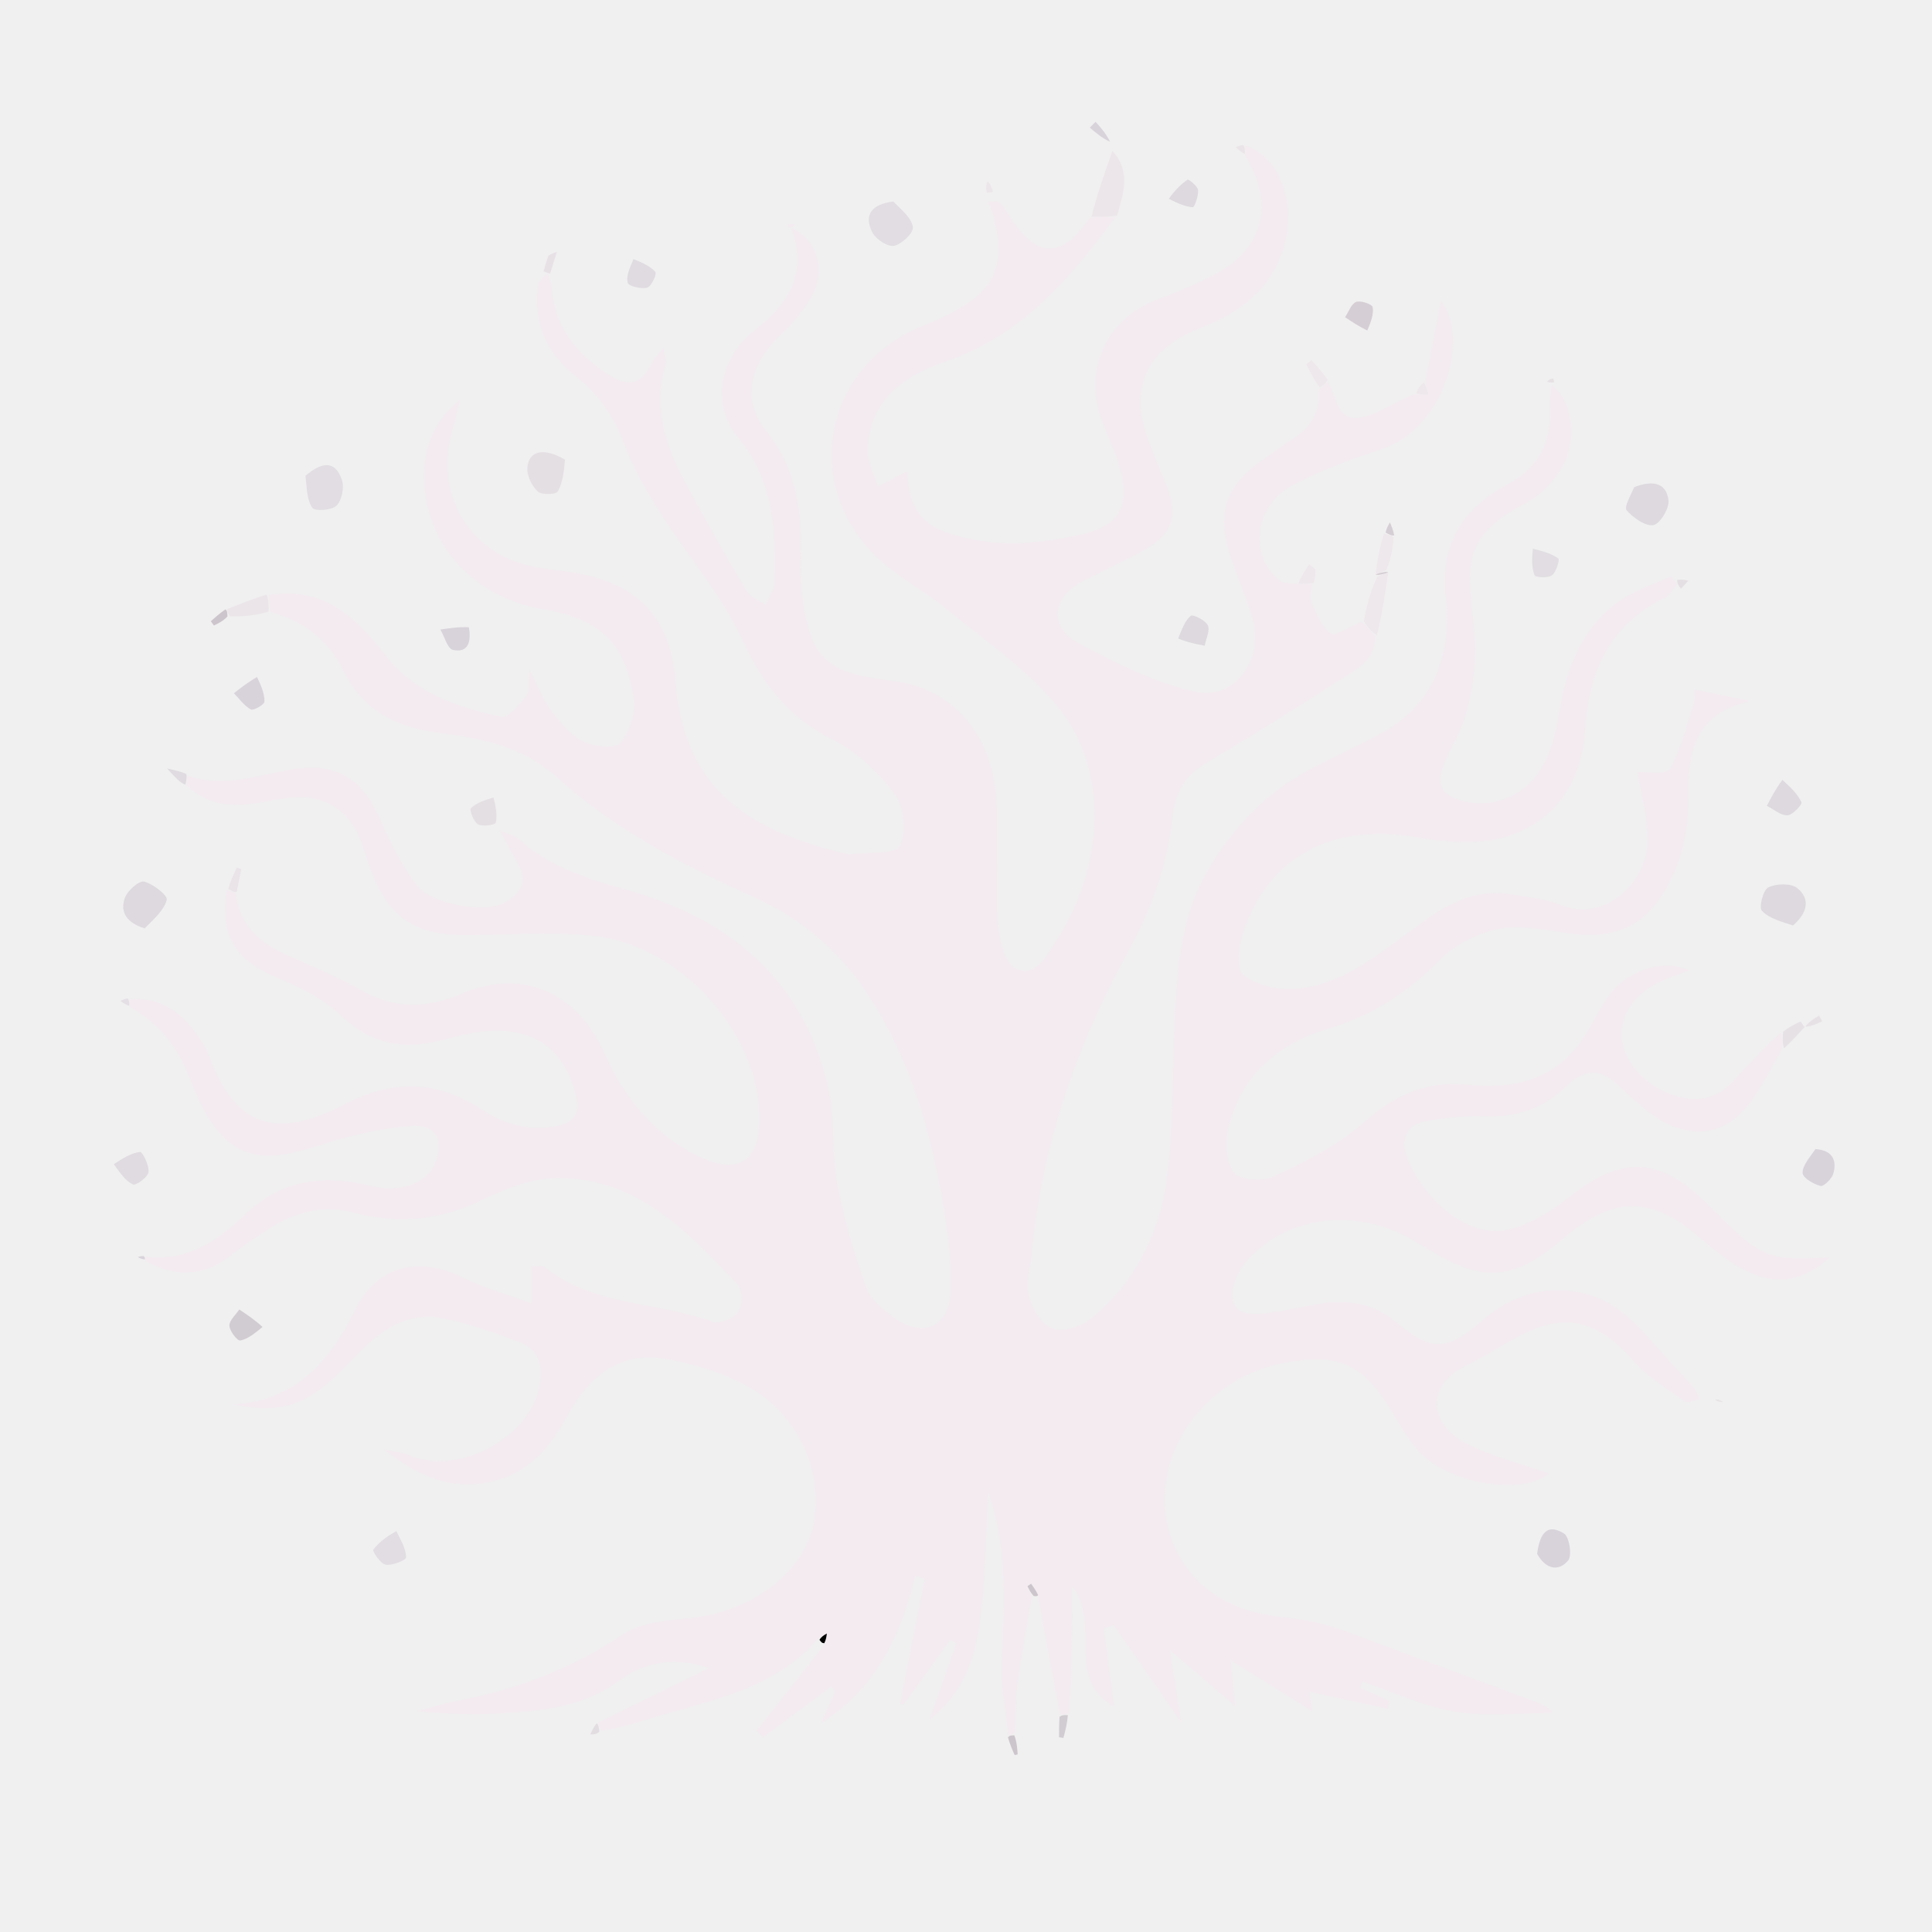
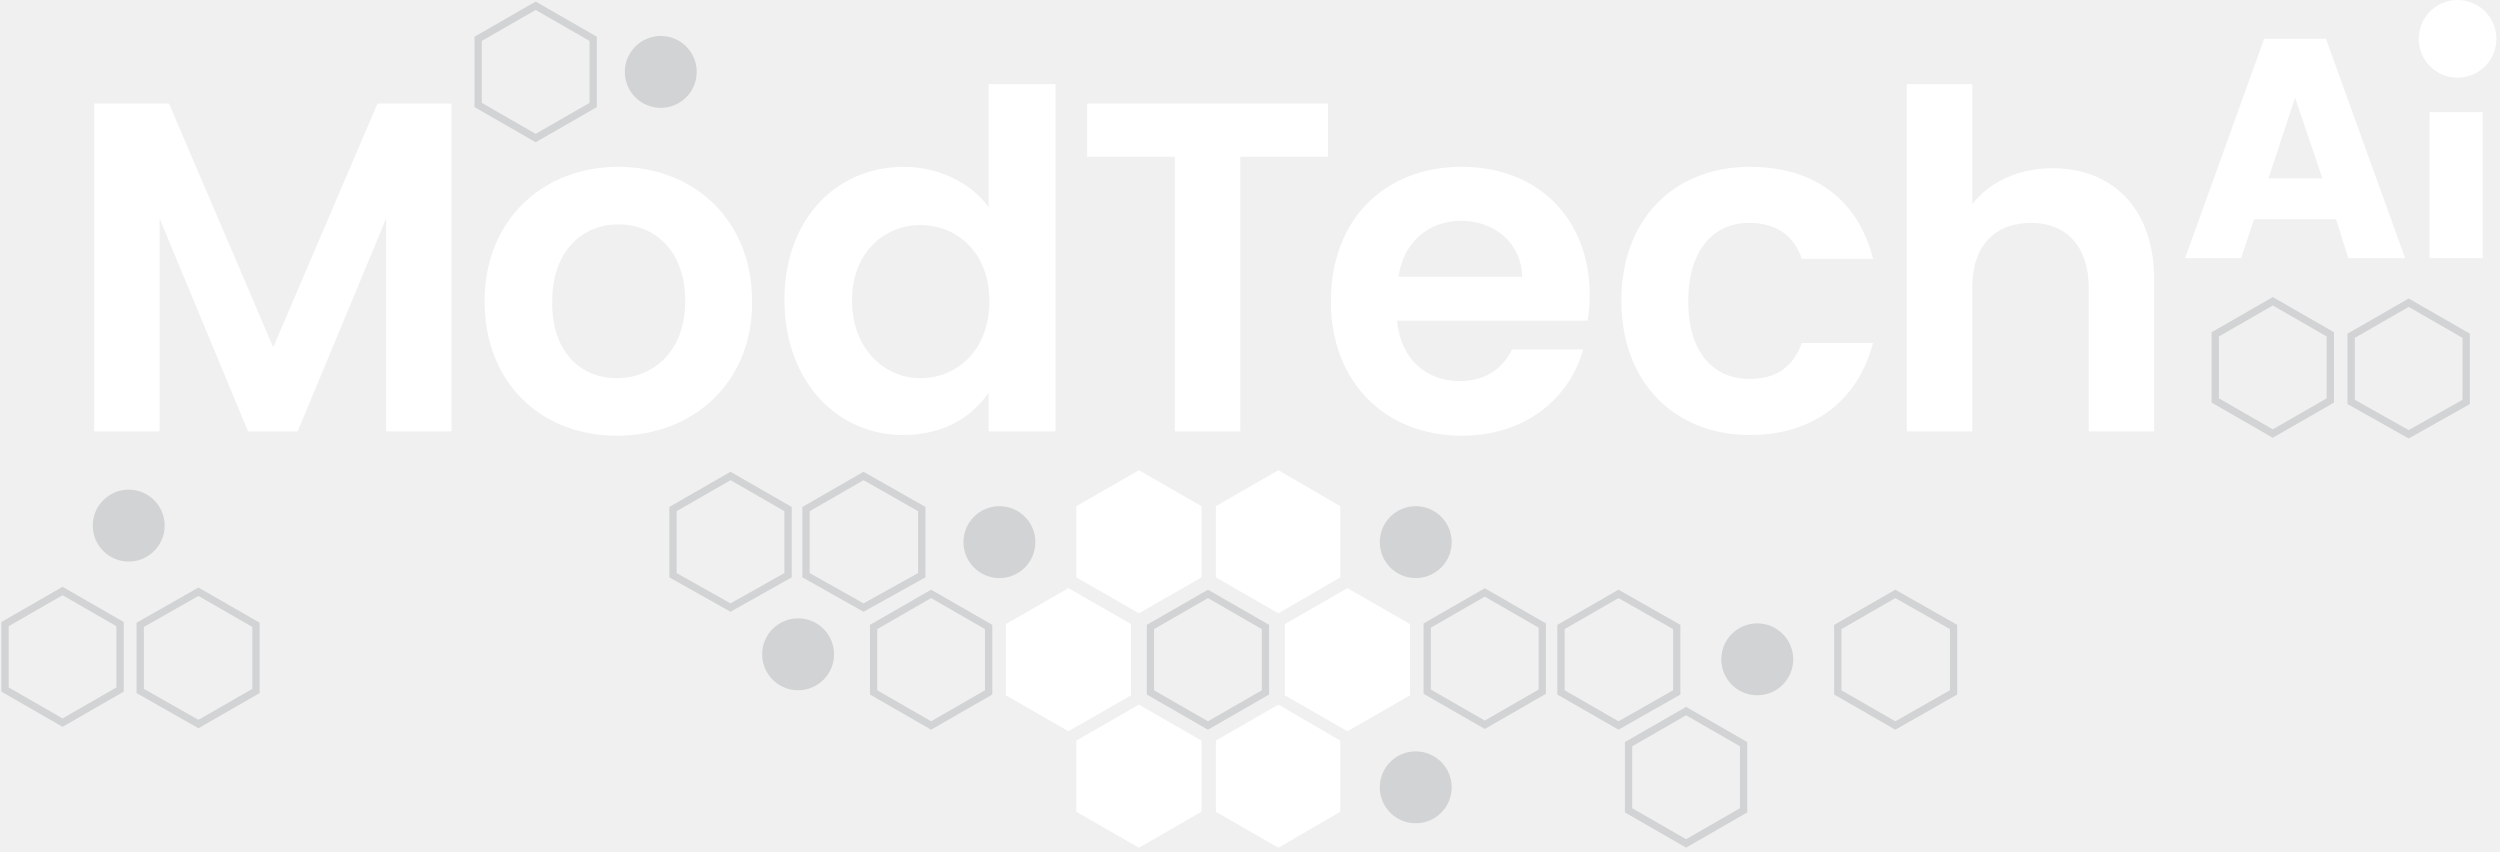
- <svg xmlns="http://www.w3.org/2000/svg" version="1.1" id="Layer_1" x="0px" y="0px" width="100%" viewBox="0 0 374 374" enable-background="new 0 0 374 374" xml:space="preserve">
-   <path fill="#F3EBF0" opacity="1" stroke="none" d=" M115.787,333.462   C123.152,329.837 130.517,326.212 137.234,322.905   C131.889,321.103 125.656,320.994 119.77,325.393   C112.937,330.499 104.807,331.229 96.717,331.708   C91.405,332.022 86.059,331.767 80.587,331.254   C83.358,330.551 86.103,329.714 88.905,329.17   C100.32,326.953 110.857,322.91 120.638,316.355   C124.186,313.977 129.371,313.663 133.892,313.188   C145.497,311.966 155.754,304.318 157.534,294.731   C159.304,285.199 154.8,273.993 144.86,268.461   C140.091,265.806 134.553,264.084 129.153,263.11   C119.85,261.433 113.921,266.544 109.673,274.371   C106.087,280.979 101.262,286.152 93.168,287.187   C86.208,288.077 80.56,285.438 74.305,280.588   C76.683,281.097 77.997,281.163 79.128,281.653   C88.756,285.825 102.754,278.269 104.441,268.121   C105.117,264.055 104.186,261.169 100.425,259.773   C95.533,257.957 90.566,256.108 85.467,255.151   C79.266,253.987 74.274,257.105 69.991,261.378   C65.332,266.028 61.054,271.341 54.029,272.424   C51.177,272.863 48.2,272.496 45.195,271.855   C57.464,271.158 64.017,263.171 68.77,253.517   C72.832,245.266 80.777,242.915 89.628,247.32   C93.595,249.294 97.957,250.475 102.896,252.294   C102.896,249.002 102.896,247.223 102.896,245.12   C103.986,245.172 104.986,244.906 105.462,245.289   C114.931,252.914 127.23,251.922 137.907,255.862   C139.24,256.353 142.061,255.203 142.906,253.947   C143.741,252.707 143.711,249.648 142.746,248.624   C133.096,238.385 123.246,227.901 107.744,228.059   C102.884,228.109 97.766,230.17 93.266,232.345   C85.236,236.228 77.01,237.022 68.673,234.801   C61.795,232.968 56.245,234.99 50.83,238.691   C48.701,240.147 46.526,241.552 44.508,243.152   C39.415,247.191 34.005,247.231 28.199,244.158   C28.08,243.626 28.031,243.245 28.031,243.245   C35.992,244.268 41.899,240.473 47.297,235.229   C54.2,228.523 62.363,227.209 71.543,229.518   C77.69,231.064 82.818,228.966 84.269,225.032   C85.93,220.529 84.274,217.571 79.417,217.981   C73.936,218.443 68.431,219.681 63.162,221.31   C56.197,223.463 49.134,225.99 43.191,220.061   C40.189,217.066 38.276,212.706 36.676,208.647   C34.387,202.839 31.065,198.254 25.195,195.006   C25.032,194.095 25.029,193.743 25.026,193.39   C30.507,192.991 34.604,195.462 37.73,199.712   C38.894,201.294 39.992,203.021 40.67,204.849   C45.249,217.208 52.81,221.07 66.436,213.89   C75.769,208.972 84.446,208.968 93.231,214.763   C97.338,217.473 101.872,218.841 106.851,218.125   C110.421,217.611 112.522,216.357 111.429,211.922   C108.955,201.883 101.587,197.696 89.987,200.26   C87.74,200.757 85.53,201.441 83.271,201.864   C76.487,203.133 70.885,201.343 65.746,196.411   C62.582,193.374 58.309,191.216 54.183,189.514   C45.663,186 42.547,181.555 43.855,172.32   C44.855,172.448 45.284,172.716 45.712,172.985   C46.385,179.377 50.548,182.703 56.026,185.077   C60.975,187.221 65.917,189.443 70.637,192.038   C76.874,195.467 83.194,195.001 89.254,192.404   C101.691,187.073 112.043,192.658 117.056,203.957   C120.864,212.542 126.706,219.787 135.502,223.968   C142.894,227.481 147.026,224.755 147.013,216.567   C146.986,199.735 131.466,182.598 114.179,181.087   C106.158,180.387 98.022,181.014 89.939,181.021   C80.053,181.031 74.87,177.3 71.564,167.817   C71.079,166.427 70.613,165.03 70.155,163.631   C67.885,156.709 62.447,153.431 55.347,154.524   C48.9,155.516 42.303,157.762 36.179,152.108   C36.1,150.904 36.178,150.5 36.256,150.097   C42.888,152.494 49.243,150.29 55.703,149.062   C65.033,147.288 70.179,150.501 73.92,159.287   C75.753,163.594 78.018,167.856 80.843,171.561   C83.483,175.024 93.918,176.805 97.578,174.779   C100.265,173.29 102.371,171.005 100.36,167.436   C99.254,165.473 98.211,163.476 96.724,160.723   C98.438,161.502 99.714,161.76 100.546,162.511   C106.501,167.886 113.825,170.129 121.336,172.247   C141.329,177.885 155.616,189.685 160.377,210.679   C161.72,216.598 160.962,222.973 162.084,228.967   C163.371,235.844 165.356,242.645 167.712,249.238   C168.562,251.614 171.117,253.64 173.327,255.219   C178.678,259.041 183.688,256.783 183.973,250.269   C184.182,245.507 183.73,240.65 183,235.923   C180.55,220.042 176.355,204.691 167.123,191.241   C161.798,183.483 154.71,177.644 146.076,173.74   C132.257,167.493 118.919,160.572 107.506,150.23   C101.51,144.798 93.625,142.945 85.646,141.991   C77.375,141.002 70.449,137.967 66.51,129.924   C63.698,124.182 59.136,120.34 52.378,118.486   C52.01,117.077 52.008,116.121 52.007,115.166   C62.415,113.434 68.979,119.447 74.597,126.788   C80.34,134.292 88.598,136.871 97.118,138.772   C98.379,139.053 100.559,136.336 101.898,134.671   C102.542,133.87 102.218,132.289 102.465,129.635   C104.328,133.164 105.261,135.649 106.806,137.664   C108.533,139.914 110.512,142.358 112.951,143.557   C115.01,144.569 119.132,144.965 120.126,143.779   C121.903,141.657 123.036,137.992 122.64,135.229   C121.082,124.356 116.089,119.818 104.918,117.901   C91.073,115.525 81.563,104.46 82.099,91.082   C82.314,85.702 84.497,81.029 89.049,77.353   C88.677,78.948 88.426,80.584 87.915,82.133   C83.403,95.799 91.122,108.194 105.309,110.061   C108.42,110.471 111.578,110.787 114.593,111.597   C124.476,114.255 129.9,120.535 130.761,131.694   C132.368,152.513 144.322,160.446 162.932,165.065   C163.574,165.224 164.267,165.394 164.906,165.314   C168.163,164.91 173.42,165.388 174.204,163.75   C175.484,161.075 175.002,156.141 173.187,153.712   C170.04,149.501 165.791,145.518 161.133,143.163   C152.642,138.869 147.707,132.547 143.745,123.969   C139.657,115.12 133,107.48 127.726,99.147   C125.116,95.022 122.625,90.703 120.915,86.158   C118.922,80.862 116.057,76.484 111.632,73.024   C106.004,68.623 103.252,62.902 104.07,55.684   C104.178,54.728 104.676,53.816 106.03,52.937   C106.306,53.93 106.751,54.91 106.831,55.919   C107.421,63.327 111.538,68.336 117.478,72.317   C121.31,74.884 124.125,74.7 126.168,70.253   C126.553,69.416 127.304,68.746 128.455,67.269   C128.684,68.913 129.087,69.826 128.87,70.553   C126.412,78.777 128.803,86.218 132.626,93.342   C136.435,100.442 140.428,107.448 144.539,114.378   C145.244,115.567 146.941,116.168 148.18,117.041   C148.794,115.618 149.907,114.207 149.94,112.771   C150.175,102.794 149.867,93.175 142.843,84.688   C137.622,78.379 139.209,69.252 146.154,63.861   C152.879,58.639 156.258,52.851 153.211,44.137   C158.029,46.174 159.937,52.007 157.357,56.94   C155.861,59.799 153.674,62.452 151.303,64.667   C145.266,70.306 143.356,77.224 148.358,83.464   C154.521,91.151 155.238,99.491 155.048,108.628   C154.944,113.608 155.419,118.947 157.167,123.54   C159.863,130.625 167.272,130.986 173.462,131.889   C185.482,133.641 192.193,143.342 192.879,154.771   C193.355,162.698 192.678,170.695 193.169,178.62   C193.363,181.761 194.503,186.429 196.661,187.511   C200.345,189.359 202.536,185.075 204.387,182.231   C213.849,167.697 214.708,149.078 204.812,136.881   C198.868,129.556 190.652,124.033 183.26,117.938   C178.935,114.373 173.787,111.735 169.765,107.89   C154.919,93.698 159.514,70.848 178.505,63.146   C180.171,62.471 181.823,61.746 183.43,60.942   C192.965,56.172 195.099,51.152 191.842,40.193   C191.526,39.309 191.343,39.174 191.161,39.039   C191.98,39.074 193.149,38.778 193.551,39.205   C194.654,40.376 195.406,41.872 196.349,43.201   C201.196,50.029 205.874,49.704 210.984,42.114   C213.136,41.981 214.545,41.984 215.954,41.987   C207.193,53.964 197.75,65.008 182.956,70.039   C174.974,72.753 168.369,77.439 167.994,86.978   C167.9,89.349 169.261,91.778 169.954,94.181   C171.94,93.144 173.926,92.106 175.668,91.196   C175.873,100.686 180.521,103.125 189.892,104.684   C196.075,105.713 202.853,104.866 209.076,103.523   C217.062,101.799 218.924,97.647 216.543,89.781   C215.595,86.65 214.012,83.714 213.004,80.597   C209.878,70.931 214.479,61.672 223.859,58.037   C228.272,56.327 232.805,54.653 236.789,52.168   C244.886,47.117 246.355,38.772 241.039,30.141   C240.994,29.023 241.001,28.593 241.008,28.162   C248.666,30.476 252.335,42.532 246.482,52.65   C243.117,58.466 237.709,61.405 231.822,63.748   C222.129,67.607 218.675,74.937 222.133,84.736   C223.172,87.679 224.446,90.539 225.621,93.434   C228.355,100.172 227.157,103.5 220.504,107.07   C216.922,108.992 213.199,110.65 209.599,112.541   C203.554,115.716 202.973,121.416 208.976,124.608   C216.119,128.406 223.621,132.19 231.423,133.902   C239.123,135.592 244.802,127.436 242.441,119.662   C241.202,115.582 239.494,111.646 238.148,107.595   C235.373,99.247 237.294,93.851 244.648,88.857   C246.422,87.653 248.086,86.274 249.922,85.179   C253.512,83.037 255.489,80.111 255.382,75.367   C256.179,74.582 256.611,74.235 257.044,73.889   C258.792,76.536 258.721,81.531 263.132,80.862   C266.68,80.324 269.927,77.802 273.834,76.284   C275.073,76.394 275.784,76.381 276.496,76.367   C276.292,75.564 276.089,74.761 275.885,73.957   C276.911,68.691 277.938,63.425 278.94,58.281   C284.586,65.246 279.782,82.951 267.362,86.995   C261.496,88.905 255.633,91.099 250.188,93.96   C242.736,97.875 241.713,107.897 247.886,112.472   C248.474,112.907 249.423,112.854 250.967,113.015   C252.493,113.003 253.255,113.004 254.017,113.005   C253.932,114.168 253.43,115.515 253.845,116.457   C254.838,118.713 255.85,121.366 257.695,122.662   C258.555,123.265 261.367,121.087 263.673,120.382   C264.742,121.413 265.433,122.23 266.124,123.048   C266.468,127.851 262.605,129.548 259.51,131.545   C250.94,137.074 242.303,142.51 233.514,147.68   C229.379,150.113 227.46,153.623 226.997,158.057   C226.001,167.584 222.832,176.208 218.192,184.643   C208.279,202.659 201.736,221.903 199.752,242.52   C199.484,245.313 198.566,248.277 199.195,250.857   C199.785,253.275 201.61,256.378 203.665,257.171   C205.653,257.938 209.213,256.861 211.071,255.35   C219.635,248.387 224.427,238.883 225.859,228.19   C227.123,218.761 226.879,209.13 227.302,199.588   C227.787,188.677 228.184,177.78 234.09,167.996   C238.901,160.026 245.064,153.496 253.304,149.085   C257.803,146.677 262.479,144.598 266.972,142.181   C275.591,137.545 279.841,130.182 280.088,120.453   C280.118,119.288 280.209,118.099 280.034,116.957   C278.407,106.305 282.424,98.738 291.976,93.674   C297.66,90.661 300.423,85.567 300.024,78.946   C299.941,77.57 300.219,76.173 300.352,74.517   C304.631,77.519 305.467,85.956 301.977,91.154   C300.371,93.547 298.16,95.966 295.649,97.247   C281.703,104.364 284.527,110.817 285.365,122.204   C285.838,128.637 285.19,134.462 283.081,140.318   C282.415,142.168 281.373,143.88 280.539,145.671   C279.186,148.58 277.499,152.235 280.786,154.129   C283.317,155.586 287.373,155.864 290.242,154.992   C298.751,152.405 300.665,144.754 301.953,137.188   C303.363,128.914 306.342,121.52 313.268,116.494   C316.3,114.293 320.102,113.154 323.555,111.533   C323.927,112.059 324.3,112.586 324.672,113.112   C323.861,114.023 323.225,115.297 322.211,115.789   C311.652,120.901 307.605,129.979 306.926,140.968   C306.295,151.184 301.289,158.782 291.931,161.871   C286.492,163.666 279.835,163.059 273.978,162.056   C258.149,159.347 245.79,165.607 240.768,180.199   C239.853,182.859 239.247,187.487 240.645,188.669   C243.041,190.695 247.181,191.602 250.497,191.408   C258.559,190.938 264.906,186.217 271.21,181.57   C277.439,176.978 283.554,171.764 292.173,173.062   C295.585,173.576 299.118,174.001 302.293,175.241   C310.843,178.58 318.87,170.664 318.949,162.756   C318.994,158.314 317.681,153.859 316.989,149.462   C318.576,149.348 322.605,150.028 323.276,148.829   C325.502,144.851 326.554,140.207 327.968,135.79   C328.204,135.053 328.001,134.176 328.001,133.484   C331.622,134.209 334.991,134.884 338.385,135.564   C338.416,135.418 338.408,135.881 338.299,135.906   C328.459,138.171 326.74,145.164 326.842,154.032   C326.925,161.272 325.375,168.445 320.869,174.562   C316.52,180.468 310.601,181.656 303.73,180.69   C299.21,180.055 294.441,179.007 290.111,179.843   C286.044,180.628 281.65,182.894 278.739,185.835   C272.454,192.183 265.625,196.64 256.893,199.231   C247.561,201.999 240.208,208.212 237.813,218.331   C237.162,221.082 237.323,224.965 238.869,226.982   C239.988,228.443 244.506,228.73 246.639,227.715   C252.679,224.838 258.933,221.768 263.873,217.388   C269.876,212.064 276.022,209.14 284.019,209.964   C292.734,210.862 300.644,209.245 306.067,201.54   C307.958,198.854 309.323,195.799 311.175,193.081   C314.656,187.972 321.675,185.464 327.041,187.854   C325.545,188.404 324.643,188.758 323.727,189.068   C317.673,191.117 313.864,195.405 313.919,200.127   C313.977,205.227 318.298,210.221 324.189,212.072   C328.491,213.424 332.288,212.79 335.424,209.374   C338.453,206.074 341.468,202.761 344.795,199.842   C345.077,201.176 345.053,202.123 345.028,203.071   C343.121,206.327 341.388,209.703 339.271,212.816   C334.163,220.324 326.331,221.078 318.663,214.908   C316.599,213.247 314.665,211.422 312.71,209.631   C309.481,206.673 306.287,207.297 303.488,210.049   C298.948,214.513 293.672,216.381 287.317,216.115   C283.551,215.958 279.706,216.413 275.975,217.051   C272.618,217.625 271.213,220.274 272.179,223.359   C274.337,230.252 283.135,240.093 292.033,238.006   C296.293,237.007 300.457,234.378 303.956,231.596   C313.801,223.765 321.188,223.872 330.116,232.692   C330.709,233.278 331.313,233.852 331.902,234.441   C341.019,243.55 342.256,244.045 354.254,243.37   C348.309,248.775 342.323,249.139 335.098,244.325   C332.633,242.683 330.366,240.728 328.088,238.822   C318.105,230.466 310.6,232.895 302.511,239.85   C297.368,244.273 291.745,247.899 284.64,245.732   C280.925,244.598 277.46,242.449 274.095,240.408   C263.064,233.719 249.513,235.057 241.533,243.924   C240.367,245.219 239.35,246.892 238.921,248.559   C237.859,252.675 239.5,254.67 243.779,254.321   C247.387,254.027 250.955,253.2 254.528,252.535   C260.333,251.455 265.732,252.059 270.424,256.038   C277.012,261.624 280.059,261.608 286.765,255.772   C291.861,251.338 297.533,249.075 304.419,249.944   C310.821,250.751 315.214,254.506 319.223,259.085   C322.027,262.287 324.995,265.343 327.825,268.523   C328.395,269.162 328.671,270.064 329.082,270.844   C328.102,271.034 326.762,271.73 326.202,271.331   C322.738,268.864 318.94,266.594 316.197,263.438   C306.905,252.75 299.541,255.321 290.913,260.413   C288.643,261.753 286.386,263.142 284.01,264.272   C275.684,268.229 276.891,275.713 283.607,279.281   C288.903,282.094 294.957,283.48 299.895,285.225   C294.684,289.726 279.172,287.305 273.59,279.744   C272.128,277.764 270.837,275.649 269.573,273.533   C263.821,263.908 259.257,261.826 248.3,263.905   C236.766,266.093 227.396,275.534 225.755,286.619   C224.006,298.435 230.863,308.956 242.618,312.005   C246.738,313.074 251.11,313.157 255.25,314.168   C259.025,315.09 262.661,316.603 266.324,317.951   C276.456,321.678 286.568,325.458 296.691,329.211   C298.103,329.734 299.529,330.219 300.774,331.591   C294.435,331.591 287.967,332.378 281.793,331.369   C275.631,330.362 269.762,327.555 263.765,325.538   C263.607,325.933 263.45,326.328 263.292,326.723   C265.19,327.577 267.087,328.431 268.984,329.285   C268.877,329.784 268.769,330.284 268.661,330.783   C263.583,329.693 258.506,328.603 253.502,327.529   C253.659,328.649 253.867,330.147 254.024,331.27   C248.898,328.071 243.779,324.876 238.266,321.436   C238.602,324.966 238.867,327.75 239.106,330.257   C235.08,326.806 231.148,323.436 226.509,319.46   C227.395,325.162 228.042,329.325 228.682,333.445   C224.133,326.896 219.853,320.735 215.573,314.574   C214.942,314.806 214.312,315.038 213.681,315.27   C214.331,320.149 214.981,325.029 215.694,330.384   C205.935,324.881 213.277,314.423 207.537,307.05   C207.537,315.755 207.537,323.554 206.97,331.687   C206.003,332.003 205.603,331.984 205.202,331.966   C203.799,324.601 202.397,317.236 200.983,309.169   C200.513,307.838 200.055,307.211 199.597,306.583   C199.366,306.737 199.134,306.891 198.903,307.045   C199.201,307.678 199.499,308.311 199.797,308.944   C198.798,314.907 197.662,320.851 196.862,326.84   C196.502,329.536 196.813,332.322 196.393,335.492   C195.705,335.932 195.445,335.947 195.185,335.962   C194.722,331.314 193.727,326.646 193.904,322.023   C194.312,311.341 195.323,300.677 191.336,289.066   C190.817,297.964 190.776,305.634 189.812,313.186   C188.899,320.34 186.983,327.351 179.905,332.947   C181.909,327.236 183.517,322.655 185.125,318.074   C184.736,317.878 184.347,317.682 183.958,317.486   C180.937,321.665 177.917,325.843 174.896,330.022   C174.671,329.962 174.445,329.902 174.219,329.843   C175.812,321.783 177.405,313.724 178.998,305.664   C178.403,305.44 177.808,305.216 177.213,304.991   C174.4,316.631 169.55,326.936 158.925,333.563   C159.849,331.5 160.772,329.436 161.696,327.373   C161.466,327.072 161.236,326.77 161.006,326.468   C156.578,329.746 152.15,333.024 147.721,336.302   C147.287,335.89 146.853,335.479 146.419,335.067   C150.673,329.696 154.928,324.326 159.524,318.429   C159.93,317.342 159.993,316.781 160.057,316.219   C159.518,316.532 158.98,316.845 158.441,317.157   C149.853,327.17 137.43,329.133 125.781,332.722   C122.81,333.638 119.841,334.559 116.415,335.048   C115.902,334.232 115.844,333.847 115.787,333.462  z" />
-   <path fill="#DDD9DE" opacity="1" stroke="none" d=" M28.006,179.712   C24.707,178.708 23.073,176.681 24.218,173.715   C24.748,172.343 26.946,170.425 27.901,170.668   C29.647,171.112 32.487,173.343 32.278,174.18   C31.764,176.229 29.774,177.907 28.006,179.712  z" />
-   <path fill="#DDD9DE" opacity="1" stroke="none" d=" M347.089,179.156   C344.816,178.394 342.482,177.797 341.078,176.318   C340.465,175.672 341.3,172.292 342.294,171.799   C343.827,171.038 346.662,170.934 347.877,171.898   C350.538,174.007 349.87,176.743 347.089,179.156  z" />
-   <path fill="#E1DDE2" opacity="1" stroke="none" d=" M172.938,39.012   C174.551,40.665 176.492,42.217 176.715,43.984   C176.854,45.092 174.56,47.281 173.077,47.577   C171.853,47.82 169.563,46.331 168.892,45.022   C167.098,41.523 168.835,39.513 172.938,39.012  z" />
-   <path fill="#E1DDE2" opacity="1" stroke="none" d=" M59.132,92.105   C61.987,89.68 64.763,88.78 66.175,92.88   C66.674,94.329 66.177,96.843 65.141,97.881   C64.236,98.789 60.949,98.999 60.458,98.297   C59.384,96.763 59.418,94.453 59.132,92.105  z" />
-   <path fill="#DDD9DE" opacity="1" stroke="none" d=" M316.352,94.31   C319.633,93.021 322.523,93.234 322.989,96.813   C323.193,98.375 321.346,101.429 320.064,101.647   C318.484,101.916 316.191,100.23 314.884,98.779   C314.356,98.192 315.618,95.992 316.352,94.31  z" />
-   <path fill="#E4DFE3" opacity="1" stroke="none" d=" M109.371,88.989   C109.155,91.256 108.952,93.422 107.972,95.147   C107.628,95.752 104.856,95.837 104.116,95.155   C102.979,94.109 102.011,92.164 102.089,90.658   C102.264,87.248 105.229,86.531 109.371,88.989  z" />
-   <path fill="#ECE6EA" opacity="1" stroke="none" d=" M216.245,41.74   C214.545,41.984 213.136,41.981 211.305,41.966   C212.287,37.937 213.692,33.92 215.338,29.215   C218.968,33.178 217.497,37.372 216.245,41.74  z" />
-   <path fill="#DDD9DE" opacity="1" stroke="none" d=" M345.046,150.981   C346.605,152.389 347.995,153.702 348.735,155.313   C348.918,155.712 347.012,157.792 346.02,157.827   C344.714,157.874 343.363,156.665 342.031,155.996   C342.9,154.329 343.769,152.662 345.046,150.981  z" />
-   <path fill="#D8D3DA" opacity="1" stroke="none" d=" M297.561,300.797   C297.996,297.483 299.123,294.618 302.753,296.847   C303.796,297.487 304.363,301.133 303.57,302.078   C301.792,304.199 299.316,303.926 297.561,300.797  z" />
-   <path fill="#E1DDE2" opacity="1" stroke="none" d=" M76.72,296.387   C77.63,298.252 78.623,299.88 78.598,301.493   C78.589,302.041 75.923,303.104 74.642,302.894   C73.66,302.733 72.051,300.272 72.265,299.985   C73.37,298.5 74.974,297.387 76.72,296.387  z" />
-   <path fill="#D8D3DA" opacity="1" stroke="none" d=" M351.44,222.439   C354.744,222.661 355.61,224.625 354.908,227.156   C354.625,228.175 353.05,229.729 352.42,229.576   C351.067,229.246 348.978,227.994 348.951,227.068   C348.909,225.605 350.313,224.1 351.44,222.439  z" />
-   <path fill="#DFDBE0" opacity="1" stroke="none" d=" M22.036,225.371   C23.743,224.245 25.383,223.199 27.12,222.998   C27.569,222.946 28.913,225.623 28.747,226.904   C28.621,227.877 26.314,229.558 25.745,229.291   C24.272,228.597 23.224,227.002 22.036,225.371  z" />
-   <path fill="#DDD9DE" opacity="1" stroke="none" d=" M228.074,123.607   C228.792,121.83 229.36,120.165 230.516,119.216   C230.917,118.887 233.356,120.066 233.806,121.043   C234.272,122.054 233.455,123.657 233.199,125.002   C231.518,124.669 229.836,124.335 228.074,123.607  z" />
-   <path fill="#D1CCD1" opacity="1" stroke="none" d=" M50.818,256.877   C49.371,258.054 48.023,259.206 46.511,259.497   C45.96,259.603 44.453,257.68 44.409,256.64   C44.366,255.621 45.629,254.546 46.319,253.496   C47.83,254.501 49.341,255.506 50.818,256.877  z" />
-   <path fill="#EEE7EC" opacity="1" stroke="none" d=" M266.534,122.948   C265.433,122.23 264.742,121.413 264.012,120.259   C264.592,117.268 265.21,114.613 266.665,111.624   C267.916,111.126 268.33,110.961 268.745,110.796   C268.144,114.813 267.543,118.831 266.534,122.948  z" />
-   <path fill="#D8D3DA" opacity="1" stroke="none" d=" M49.761,131.062   C50.537,132.707 51.227,134.276 51.194,135.829   C51.182,136.396 49.086,137.61 48.572,137.338   C47.282,136.654 46.353,135.291 45.279,134.2   C46.649,133.126 48.019,132.052 49.761,131.062  z" />
-   <path fill="#E1DDE2" opacity="1" stroke="none" d=" M296.729,106.225   C298.65,106.691 300.336,107.161 301.668,108.121   C301.95,108.324 301.261,110.754 300.434,111.362   C299.66,111.931 297.226,111.786 297.061,111.36   C296.474,109.845 296.545,108.076 296.729,106.225  z" />
-   <path fill="#DFDBE0" opacity="1" stroke="none" d=" M122.641,50.152   C124.34,50.873 125.913,51.516 126.881,52.668   C127.189,53.035 126.082,55.467 125.279,55.683   C124.123,55.995 121.705,55.408 121.52,54.737   C121.157,53.419 121.961,51.779 122.641,50.152  z" />
-   <path fill="#D5CED4" opacity="1" stroke="none" d=" M264.681,63.978   C262.995,63.156 261.688,62.279 260.381,61.402   C261.077,60.367 261.573,58.824 262.529,58.446   C263.387,58.106 265.63,58.9 265.722,59.451   C265.957,60.866 265.338,62.423 264.681,63.978  z" />
-   <path fill="#D8D3DA" opacity="1" stroke="none" d=" M90.763,121.42   C91.279,124.294 90.597,126.442 87.682,125.81   C86.636,125.583 86.049,123.242 85.253,121.867   C87.022,121.602 88.792,121.338 90.763,121.42  z" />
-   <path fill="#E4DFE3" opacity="1" stroke="none" d=" M95.545,154.374   C95.965,156.165 96.303,157.803 95.957,159.281   C95.864,159.677 93.403,160.071 92.541,159.576   C91.698,159.092 90.834,156.793 91.156,156.473   C92.22,155.415 93.815,154.891 95.545,154.374  z" />
-   <path fill="#DDD9DE" opacity="1" stroke="none" d=" M226.263,38.479   C227.335,36.968 228.515,35.725 229.897,34.778   C230.073,34.657 231.842,36.023 231.923,36.799   C232.039,37.915 231.205,40.14 230.911,40.118   C229.394,40.003 227.921,39.322 226.263,38.479  z" />
-   <path fill="#EBE5E9" opacity="1" stroke="none" d=" M51.621,115.088   C52.008,116.121 52.01,117.077 52.011,118.392   C49.661,119.08 47.31,119.411 44.484,119.301   C43.997,118.542 43.986,118.224 43.975,117.907   C46.395,116.941 48.815,115.976 51.621,115.088  z" />
-   <path fill="#EEE7EC" opacity="1" stroke="none" d=" M269.778,104.008   C269.573,106.018 269.368,108.027 268.339,110.376   C267.106,110.881 266.696,111.047 266.287,111.214   C266.652,108.631 267.018,106.049 267.928,103.324   C268.908,103.457 269.343,103.733 269.778,104.008  z" />
-   <path fill="#EEE7EC" opacity="1" stroke="none" d=" M257.021,73.532   C256.611,74.235 256.179,74.582 255.46,74.966   C254.41,73.512 253.647,72.02 252.884,70.528   C253.211,70.262 253.537,69.996 253.864,69.729   C254.909,70.878 255.954,72.026 257.021,73.532  z" />
-   <path fill="#E6E1E5" opacity="1" stroke="none" d=" M345.372,202.925   C345.053,202.123 345.077,201.176 345.168,199.76   C346.343,198.776 347.451,198.261 348.558,197.747   C348.814,198.11 349.069,198.473 349.324,198.836   C348.121,200.15 346.919,201.465 345.372,202.925  z" />
-   <path fill="#EAE3E8" opacity="1" stroke="none" d=" M45.812,172.634   C45.284,172.716 44.855,172.448 44.191,172.086   C44.589,170.64 45.221,169.288 45.853,167.935   C46.131,168.048 46.409,168.16 46.687,168.273   C46.429,169.609 46.171,170.946 45.812,172.634  z" />
-   <path fill="#EEE7EC" opacity="1" stroke="none" d=" M254.317,112.839   C253.255,113.004 252.493,113.003 251.35,112.995   C251.786,111.749 252.604,110.509 253.421,109.269   C253.82,109.565 254.218,109.861 254.616,110.157   C254.616,110.996 254.616,111.835 254.317,112.839  z" />
-   <path fill="#EEE7EC" opacity="1" stroke="none" d=" M275.612,74.042   C276.089,74.761 276.292,75.564 276.496,76.367   C275.784,76.381 275.073,76.394 274.157,76.148   C274.414,75.301 274.876,74.714 275.612,74.042  z" />
-   <path fill="#D1CCD1" opacity="1" stroke="none" d=" M205.107,332.334   C205.603,331.984 206.003,332.003 206.704,332.011   C206.625,333.48 206.245,334.958 205.865,336.436   C205.58,336.39 205.296,336.344 205.011,336.297   C205.011,335.099 205.011,333.9 205.107,332.334  z" />
-   <path fill="#E7E1E6" opacity="1" stroke="none" d=" M106.18,49.483   C106.871,49.044 107.337,48.909 107.804,48.775   C107.363,50.179 106.922,51.583 106.482,52.987   C106.061,52.843 105.64,52.7 105.219,52.556   C105.465,51.634 105.71,50.711 106.18,49.483  z" />
-   <path fill="#D8D3DA" opacity="1" stroke="none" d=" M214.883,27.433   C213.402,26.781 212.181,25.743 210.961,24.705   C211.337,24.327 211.713,23.949 212.089,23.571   C213.107,24.73 214.125,25.889 214.883,27.433  z" />
-   <path fill="#CCC5CB" opacity="1" stroke="none" d=" M43.644,117.965   C43.986,118.224 43.997,118.542 44.034,119.336   C43.176,120.236 42.292,120.66 41.408,121.084   C41.209,120.809 41.011,120.534 40.813,120.259   C41.646,119.514 42.48,118.769 43.644,117.965  z" />
-   <path fill="#DFDBE0" opacity="1" stroke="none" d=" M36.077,149.839   C36.178,150.5 36.1,150.904 35.9,151.912   C34.883,151.541 33.989,150.566 32.331,148.758   C34.253,149.201 35.076,149.391 36.077,149.839  z" />
-   <path fill="#CCC5CB" opacity="1" stroke="none" d=" M195.122,336.315   C195.445,335.947 195.705,335.932 196.356,335.935   C196.832,337.176 196.918,338.398 197.005,339.62   C196.81,339.663 196.616,339.706 196.421,339.749   C195.967,338.722 195.513,337.695 195.122,336.315  z" />
-   <path fill="#E6E1E5" opacity="1" stroke="none" d=" M349.464,198.771   C350.123,197.818 351.125,197.211 352.127,196.603   C352.332,196.967 352.537,197.332 352.742,197.696   C351.764,198.169 350.786,198.643 349.464,198.771  z" />
-   <path fill="#CCC5CB" opacity="1" stroke="none" d=" M200.089,308.958   C199.499,308.311 199.201,307.678 198.903,307.045   C199.134,306.891 199.366,306.737 199.597,306.583   C200.055,307.211 200.513,307.838 200.962,308.779   C200.763,309.051 200.572,309.011 200.089,308.958  z" />
-   <path fill="#D5CED4" opacity="1" stroke="none" d=" M269.889,103.648   C269.343,103.733 268.908,103.457 268.232,103.09   C268.348,102.377 268.705,101.756 269.061,101.135   C269.374,101.853 269.687,102.571 269.889,103.648  z" />
-   <path fill="#ECE6EA" opacity="1" stroke="none" d=" M191.218,35.104   C191.876,35.848 192.056,36.53 192.236,37.212   C191.813,37.233 191.037,37.334 191.021,37.263   C190.856,36.539 190.816,35.787 191.218,35.104  z" />
-   <path fill="#E4DFE3" opacity="1" stroke="none" d=" M324.678,112.268   C325.671,112.156 326.257,112.28 326.842,112.405   C326.365,112.924 325.888,113.443 325.412,113.962   C325.031,113.477 324.65,112.991 324.678,112.268  z" />
-   <path fill="#E2DDE1" opacity="1" stroke="none" d=" M115.495,333.592   C115.844,333.847 115.902,334.232 116.033,335.197   C115.493,335.767 114.88,335.757 114.267,335.748   C114.579,335.072 114.891,334.397 115.495,333.592  z" />
-   <path fill="#E4DFE4" opacity="1" stroke="none" d=" M24.731,193.288   C25.029,193.743 25.032,194.095 25.021,194.713   C24.448,194.572 23.889,194.166 23.329,193.76   C23.698,193.569 24.066,193.378 24.731,193.288  z" />
-   <path fill="#EAE4E8" opacity="1" stroke="none" d=" M240.691,28.077   C241.001,28.593 240.994,29.023 240.974,29.777   C240.381,29.564 239.802,29.028 239.222,28.493   C239.606,28.326 239.991,28.159 240.691,28.077  z" />
-   <path fill="#D8D3DA" opacity="1" stroke="none" d=" M27.766,243.15   C28.031,243.245 28.08,243.626 28.04,243.814   C27.548,243.786 27.097,243.57 26.646,243.354   C26.931,243.255 27.217,243.155 27.766,243.15  z" />
-   <path fill="#D5CED4" opacity="1" stroke="none" d=" M266.327,111.224   C266.696,111.047 267.106,110.881 268.179,110.713   C268.843,110.711 268.663,110.782 268.704,110.789   C268.33,110.961 267.916,111.126 266.83,111.295   C266.159,111.299 266.367,111.235 266.327,111.224  z" />
-   <path fill="#E6E1E4" opacity="1" stroke="none" d=" M299.516,73.922   C299.692,73.519 300.173,73.369 300.665,73.272   C300.689,73.267 300.806,73.731 300.879,73.977   C300.527,74.046 300.174,74.115 299.516,73.922  z" />
-   <path fill="#E7E2E6" opacity="1" stroke="none" d=" M332.044,270.935   C332.698,270.86 333.136,271.14 333.574,271.42   C332.992,271.376 332.41,271.333 332.044,270.935  z" />
-   <path fill="#F3EBF0" opacity="1" stroke="none" d=" M153.902,43.436   C153.691,43.881 153.223,44.029 152.744,44.08   C152.659,44.089 152.531,43.691 152.424,43.482   C152.829,43.356 153.234,43.23 153.902,43.436  z" />
-   <path fill="#F3EBF0" opacity="1" stroke="none" d=" M191.804,39.771   C191.601,39.837 191.303,39.578 191.083,39.179   C191.343,39.174 191.526,39.309 191.804,39.771  z" />
-   <path fill="#000000" opacity="1" stroke="none" d=" M158.641,317.445   C158.98,316.845 159.518,316.532 160.057,316.219   C159.993,316.781 159.93,317.342 159.576,318.088   C159.137,318.093 158.989,317.912 158.641,317.445  z" />
+ <svg xmlns="http://www.w3.org/2000/svg" version="1.1" id="White_logo" x="0px" y="0px" viewBox="0 0 347.7 118.4" style="enable-background:new 0 0 347.7 118.4;" xml:space="preserve">
+   <style type="text/css">
+ 	.st0{fill:#FFFFFF;}
+ 	.st1{fill:none;stroke:#D1D3D4;stroke-width:1.016;stroke-miterlimit:10;}
+ 	.st2{fill:#D1D3D4;}
+ </style>
+   <g>
+     <path class="st0" d="M13.1,14.4h10.4L38,48.3l14.5-33.9h10.3V60h-9.1V30.4L41.4,60h-6.9L22.2,30.4V60h-9.1V14.4z" />
+     <path class="st0" d="M85.8,60.6c-10.5,0-18.4-7.3-18.4-18.7c0-11.4,8.2-18.7,18.6-18.7s18.6,7.3,18.6,18.7   C104.7,53.3,96.3,60.6,85.8,60.6z M85.8,52.6c4.8,0,9.5-3.5,9.5-10.7c0-7.3-4.5-10.7-9.3-10.7c-4.8,0-9.2,3.5-9.2,10.7   C76.7,49.1,80.9,52.6,85.8,52.6z" />
+     <path class="st0" d="M125.7,23.2c4.8,0,9.3,2.2,11.8,5.6V11.7h9.3V60h-9.3v-5.4c-2.2,3.3-6.2,5.9-11.9,5.9   c-9.2,0-16.5-7.5-16.5-18.8S116.4,23.2,125.7,23.2z M128,31.3c-4.9,0-9.5,3.7-9.5,10.5s4.6,10.8,9.5,10.8c5,0,9.6-3.8,9.6-10.7   S133,31.3,128,31.3z" />
+     <path class="st0" d="M151.2,14.4h33.5v7.4h-12.2V60h-9.1V21.8h-12.2V14.4z" />
+     <path class="st0" d="M203.3,60.6c-10.5,0-18.2-7.3-18.2-18.7c0-11.4,7.5-18.7,18.2-18.7c10.5,0,17.8,7.1,17.8,17.9   c0,1.2-0.1,2.4-0.3,3.5h-26.5c0.5,5.4,4.1,8.4,8.7,8.4c3.9,0,6.1-2,7.3-4.4h9.9C218.3,55.3,212.3,60.6,203.3,60.6z M194.5,38.5   h17.2c-0.1-4.8-3.9-7.8-8.6-7.8C198.7,30.8,195.2,33.6,194.5,38.5z" />
+     <path class="st0" d="M243.4,23.2c9,0,15.1,4.7,17.1,12.8h-9.9c-1-3.1-3.5-5-7.3-5c-5.1,0-8.5,3.9-8.5,10.9s3.4,10.8,8.5,10.8   c3.8,0,6.1-1.7,7.3-5h9.9c-2,7.7-8,12.8-17.1,12.8c-10.5,0-17.9-7.3-17.9-18.7S232.9,23.2,243.4,23.2z" />
+     <path class="st0" d="M265.2,11.7h9.1v16.7c2.4-3.1,6.4-5,11.2-5c8.2,0,14.1,5.5,14.1,15.5V60h-9.1V40c0-5.8-3.2-9-8-9   c-5,0-8.2,3.1-8.2,9v20h-9.1V11.7z" />
+     <polygon class="st0" points="139.9,86.8 139.9,96.7 148.6,101.7 157.3,96.7 157.3,86.8 148.6,81.8  " />
+     <polygon class="st0" points="149.7,70.4 149.7,80.3 158.4,85.3 167.1,80.3 167.1,70.4 158.4,65.4  " />
+     <polygon class="st0" points="169.1,70.4 169.1,80.3 177.8,85.3 186.4,80.3 186.4,70.4 177.8,65.4  " />
+     <polygon class="st0" points="178.7,86.8 178.7,96.7 187.4,101.7 196.1,96.7 196.1,86.8 187.4,81.8  " />
+     <polygon class="st0" points="149.7,103 149.7,112.9 158.4,117.9 167.1,112.9 167.1,103 158.4,98  " />
+     <polygon class="st0" points="169.1,103 169.1,112.9 177.8,117.9 186.4,112.9 186.4,103 177.8,98  " />
+     <polygon class="st1" points="112.1,70.8 112.1,80 120.1,84.5 128.2,80 128.2,70.8 120.1,66.2  " />
+     <polygon class="st1" points="121.5,87.2 121.5,96.3 129.5,100.9 137.5,96.3 137.5,87.2 129.5,82.6  " />
+     <polygon class="st1" points="19.5,86.9 19.5,96.1 27.6,100.7 35.6,96.1 35.6,86.9 27.6,82.3  " />
+     <polygon class="st1" points="160,87.2 160,96.3 168,100.9 176,96.3 176,87.2 168,82.6  " />
+     <polygon class="st1" points="198.5,87 198.5,96.2 206.5,100.8 214.5,96.2 214.5,87 206.5,82.4  " />
+     <polygon class="st1" points="93.6,70.8 93.6,80 101.6,84.5 109.6,80 109.6,70.8 101.6,66.2  " />
+     <polygon class="st1" points="217.1,87.2 217.1,96.3 225.1,100.9 233.2,96.3 233.2,87.2 225.1,82.6  " />
+     <polygon class="st1" points="0.7,86.8 0.7,95.9 8.7,100.5 16.7,95.9 16.7,86.8 8.7,82.2  " />
+     <polygon class="st1" points="226.5,103.5 226.5,112.7 234.5,117.3 242.5,112.7 242.5,103.5 234.5,98.9  " />
+     <circle class="st2" cx="17.9" cy="73.1" r="5" />
+     <circle class="st2" cx="196.9" cy="75.4" r="5" />
+     <circle class="st2" cx="111" cy="91" r="5" />
+     <circle class="st2" cx="139" cy="75.4" r="5" />
+     <circle class="st2" cx="196.9" cy="109.5" r="5" />
+     <circle class="st2" cx="244.4" cy="91.7" r="5" />
+     <path class="st0" d="M324.9,30.5h-11.4l-1.8,5.4h-7.8l11-30.5h8.6l11,30.5h-7.9L324.9,30.5z M319.2,13.6l-3.7,11.2h7.5L319.2,13.6z   " />
+     <path class="st0" d="M337.9,15.6h7.4v20.3h-7.4V15.6z" />
+     <circle class="st0" cx="341.8" cy="5.4" r="5.4" />
+     <g>
+       <polygon class="st1" points="327,46.7 327,55.9 335,60.4 343,55.9 343,46.7 335,42.1   " />
+       <polygon class="st1" points="308.1,46.5 308.1,55.7 316.1,60.3 324.1,55.7 324.1,46.5 316.1,41.9   " />
+     </g>
+     <polygon class="st1" points="255.6,87.2 255.6,96.3 263.6,100.9 271.7,96.3 271.7,87.2 263.6,82.6  " />
+     <polygon class="st1" points="66.5,5.4 66.5,14.6 74.5,19.2 82.5,14.6 82.5,5.4 74.5,0.8  " />
+     <circle class="st2" cx="91.9" cy="10" r="5" />
+   </g>
+   <g>
+ </g>
+   <g>
+ </g>
+   <g>
+ </g>
+   <g>
+ </g>
+   <g>
+ </g>
+   <g>
+ </g>
</svg>
